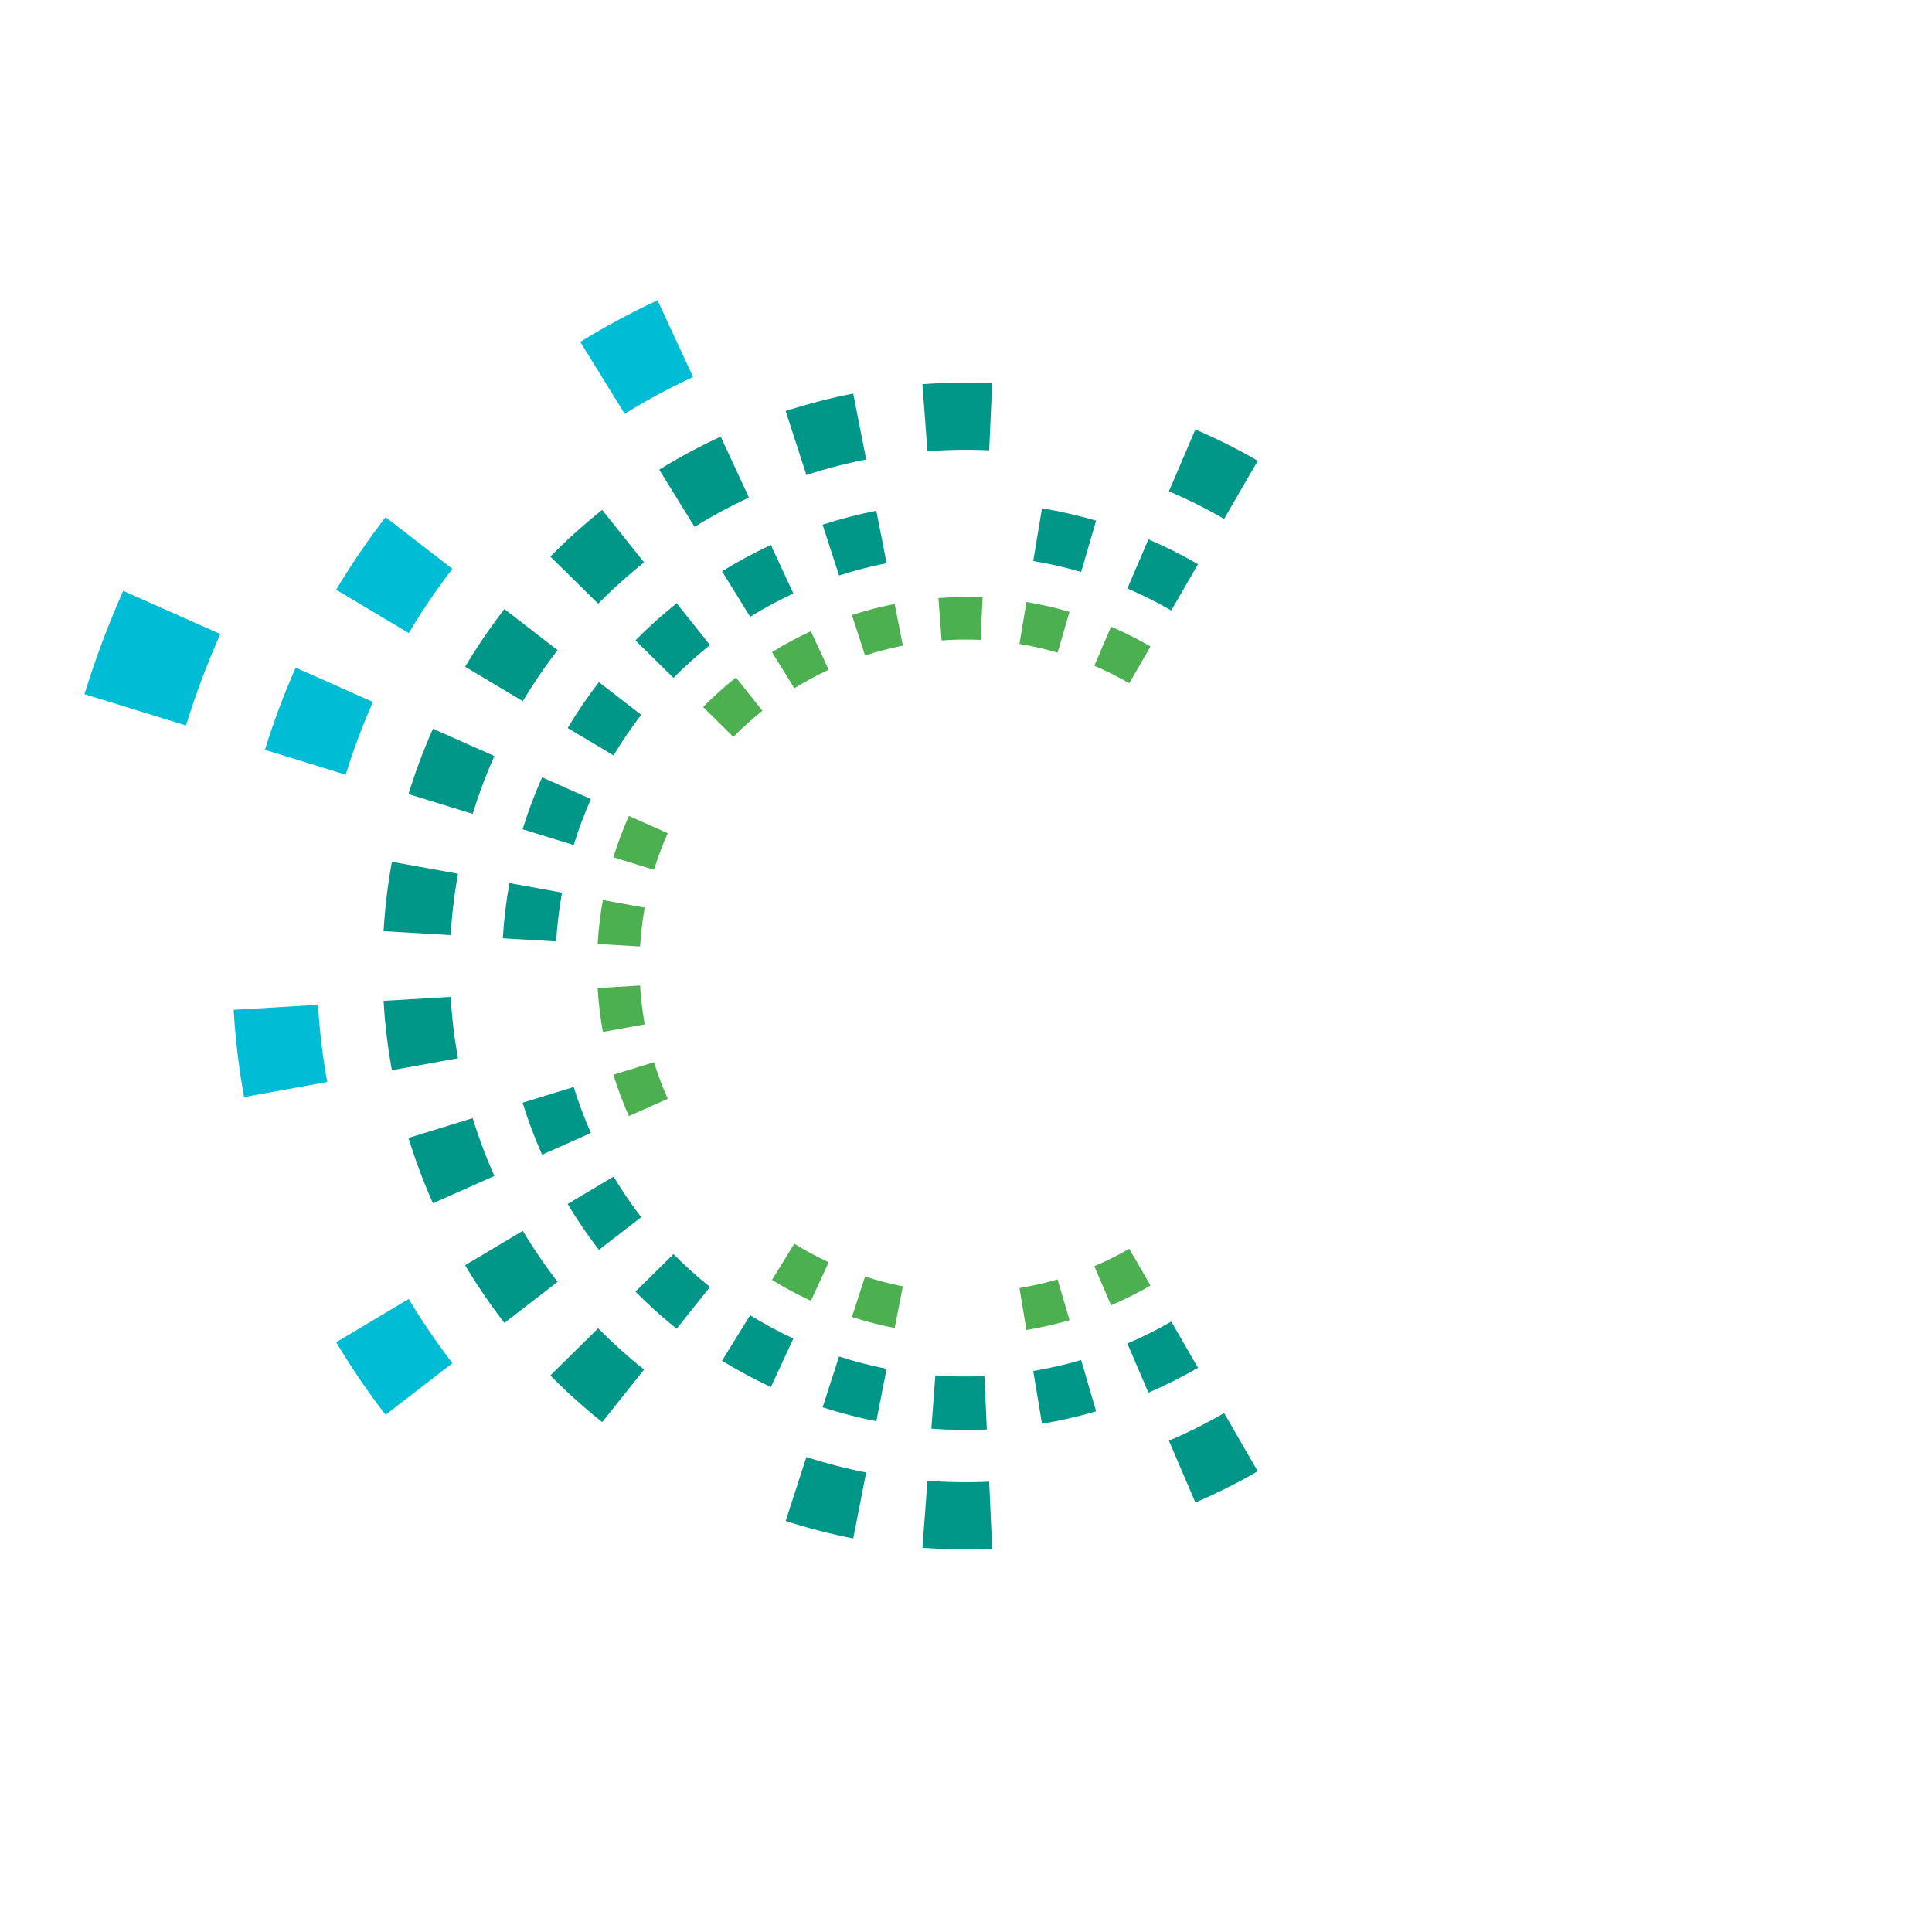
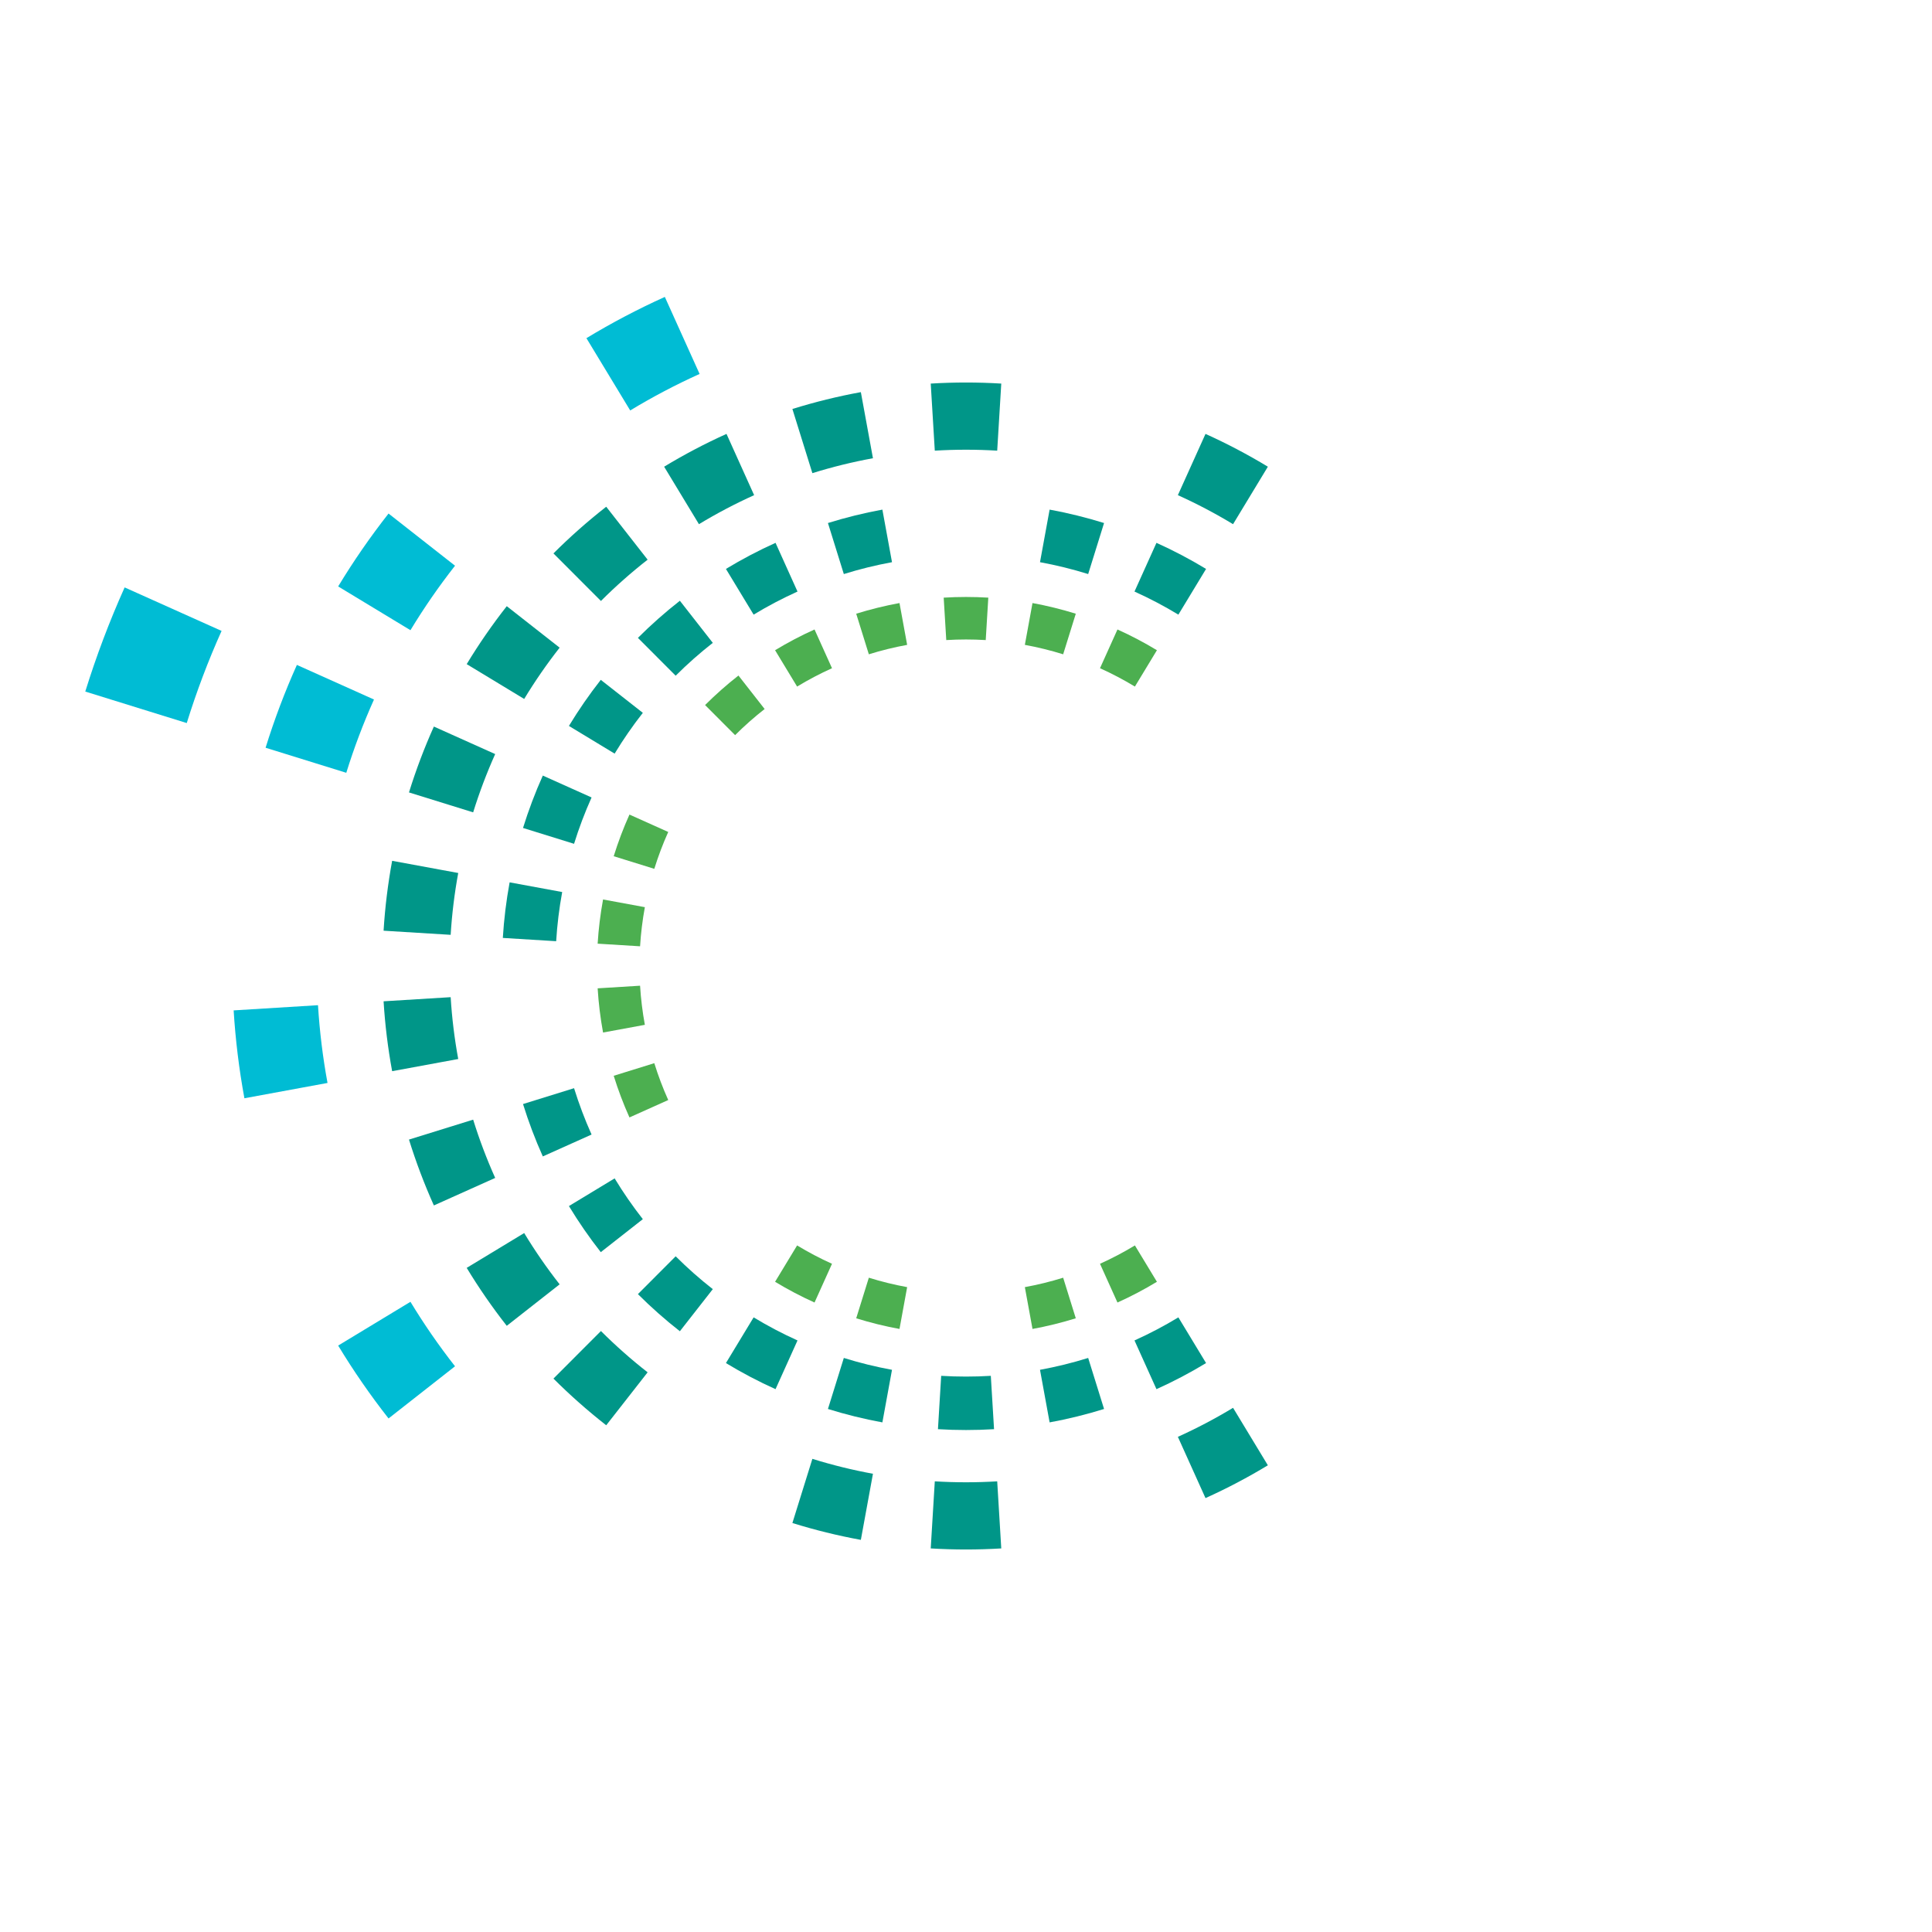
<svg xmlns="http://www.w3.org/2000/svg" viewBox="-50 -50 100 100">
  <g>
-     <path fill="none" stroke="#00bcd4" stroke-width="5.5" transform="scale(1)" d="         M -41.11 -18.30 A 45.00 45.00 0 0 0 -43.00 -13.26       " />
-     <path fill="none" stroke="#00bcd4" stroke-width="5.5" transform="scale(0.7952707)" d="         M -18.92 -40.83 A 45.00 45.00 0 0 0 -23.66 -38.28         M -35.60 -27.53 A 45.00 45.00 0 0 0 -38.63 -23.08         M -41.11 -18.30 A 45.00 45.00 0 0 0 -43.00 -13.26         M -44.92 2.69 A 45.00 45.00 0 0 0 -44.28 8.04         M -38.63 23.08 A 45.00 45.00 0 0 0 -35.60 27.53       " />
-     <path fill="none" stroke="#009688" stroke-width="5.5" transform="scale(0.6324555)" d="         M 22.50 -38.97 A 45.00 45.00 0 0 0 17.69 -41.38         M 2.02 -44.95 A 45.00 45.00 0 0 0 -3.36 -44.87         M -8.70 -44.15 A 45.00 45.00 0 0 0 -13.91 -42.80         M -18.92 -40.83 A 45.00 45.00 0 0 0 -23.66 -38.28         M -28.06 -35.18 A 45.00 45.00 0 0 0 -32.06 -31.58         M -35.60 -27.53 A 45.00 45.00 0 0 0 -38.63 -23.08         M -41.11 -18.30 A 45.00 45.00 0 0 0 -43.00 -13.26         M -44.28 -8.04 A 45.00 45.00 0 0 0 -44.92 -2.69         M -44.92 2.69 A 45.00 45.00 0 0 0 -44.28 8.04         M -43.00 13.26 A 45.00 45.00 0 0 0 -41.11 18.30         M -38.63 23.08 A 45.00 45.00 0 0 0 -35.60 27.53         M -32.06 31.58 A 45.00 45.00 0 0 0 -28.06 35.18         M -13.91 42.80 A 45.00 45.00 0 0 0 -8.70 44.15         M -3.36 44.87 A 45.00 45.00 0 0 0 2.02 44.95         M 17.69 41.38 A 45.00 45.00 0 0 0 22.50 38.97       " />
-     <path fill="none" stroke="#009688" stroke-width="5.5" transform="scale(0.5029734)" d="         M 22.50 -38.97 A 45.00 45.00 0 0 0 17.69 -41.38         M 12.62 -43.19 A 45.00 45.00 0 0 0 7.37 -44.39         M -8.70 -44.15 A 45.00 45.00 0 0 0 -13.91 -42.80         M -18.92 -40.83 A 45.00 45.00 0 0 0 -23.66 -38.28         M -28.06 -35.18 A 45.00 45.00 0 0 0 -32.06 -31.58         M -35.60 -27.53 A 45.00 45.00 0 0 0 -38.63 -23.08         M -41.11 -18.30 A 45.00 45.00 0 0 0 -43.00 -13.26         M -44.28 -8.04 A 45.00 45.00 0 0 0 -44.92 -2.69         M -43.00 13.26 A 45.00 45.00 0 0 0 -41.11 18.30         M -38.63 23.08 A 45.00 45.00 0 0 0 -35.60 27.53         M -32.06 31.58 A 45.00 45.00 0 0 0 -28.06 35.18         M -23.66 38.28 A 45.00 45.00 0 0 0 -18.92 40.83         M -13.91 42.80 A 45.00 45.00 0 0 0 -8.70 44.15         M -3.36 44.87 A 45.00 45.00 0 0 0 2.02 44.95         M 7.37 44.39 A 45.00 45.00 0 0 0 12.62 43.19         M 17.69 41.38 A 45.00 45.00 0 0 0 22.50 38.97       " />
-     <path fill="none" stroke="#4caf50" stroke-width="5.5" transform="scale(0.4)" d="         M 22.50 -38.97 A 45.00 45.00 0 0 0 17.69 -41.38         M 12.62 -43.19 A 45.00 45.00 0 0 0 7.37 -44.39         M 2.02 -44.95 A 45.00 45.00 0 0 0 -3.36 -44.87         M -8.70 -44.15 A 45.00 45.00 0 0 0 -13.91 -42.80         M -18.92 -40.83 A 45.00 45.00 0 0 0 -23.66 -38.28         M -28.06 -35.18 A 45.00 45.00 0 0 0 -32.06 -31.58         M -41.11 -18.30 A 45.00 45.00 0 0 0 -43.00 -13.26         M -44.28 -8.04 A 45.00 45.00 0 0 0 -44.92 -2.69         M -44.92 2.69 A 45.00 45.00 0 0 0 -44.28 8.04         M -43.00 13.26 A 45.00 45.00 0 0 0 -41.11 18.30         M -23.66 38.28 A 45.00 45.00 0 0 0 -18.92 40.83         M -13.91 42.80 A 45.00 45.00 0 0 0 -8.70 44.15         M 7.37 44.39 A 45.00 45.00 0 0 0 12.62 43.19         M 17.69 41.38 A 45.00 45.00 0 0 0 22.50 38.97       " />
+     <path fill="none" stroke="#00bcd4" stroke-width="5.5" transform="scale(1)" d="         M -41.04 -18.47 A 45.00 45.00 0 0 0 -42.96 -13.39       " />
+     <path fill="none" stroke="#00bcd4" stroke-width="5.5" transform="scale(0.7952707)" d="         M -18.47 -41.04 A 45.00 45.00 0 0 0 -23.28 -38.51         M -35.42 -27.75 A 45.00 45.00 0 0 0 -38.51 -23.28         M -41.04 -18.47 A 45.00 45.00 0 0 0 -42.96 -13.39         M -44.92 2.72 A 45.00 45.00 0 0 0 -44.26 8.11         M -38.51 23.28 A 45.00 45.00 0 0 0 -35.42 27.75       " />
+     <path fill="none" stroke="#009688" stroke-width="5.5" transform="scale(0.6324555)" d="         M 23.28 -38.51 A 45.00 45.00 0 0 0 18.47 -41.04         M 2.72 -44.92 A 45.00 45.00 0 0 0 -2.72 -44.92         M -8.11 -44.26 A 45.00 45.00 0 0 0 -13.39 -42.96         M -18.47 -41.04 A 45.00 45.00 0 0 0 -23.28 -38.51         M -27.75 -35.42 A 45.00 45.00 0 0 0 -31.82 -31.82         M -35.42 -27.75 A 45.00 45.00 0 0 0 -38.51 -23.28         M -41.04 -18.47 A 45.00 45.00 0 0 0 -42.96 -13.39         M -44.26 -8.11 A 45.00 45.00 0 0 0 -44.92 -2.72         M -44.92 2.72 A 45.00 45.00 0 0 0 -44.26 8.11         M -42.96 13.39 A 45.00 45.00 0 0 0 -41.04 18.47         M -38.51 23.28 A 45.00 45.00 0 0 0 -35.42 27.75         M -31.82 31.82 A 45.00 45.00 0 0 0 -27.75 35.42         M -13.39 42.96 A 45.00 45.00 0 0 0 -8.11 44.26         M -2.72 44.92 A 45.00 45.00 0 0 0 2.72 44.92         M 18.47 41.04 A 45.00 45.00 0 0 0 23.28 38.51       " />
+     <path fill="none" stroke="#009688" stroke-width="5.5" transform="scale(0.5029734)" d="         M 23.28 -38.51 A 45.00 45.00 0 0 0 18.47 -41.04         M 13.39 -42.96 A 45.00 45.00 0 0 0 8.11 -44.26         M -8.11 -44.26 A 45.00 45.00 0 0 0 -13.39 -42.96         M -18.47 -41.04 A 45.00 45.00 0 0 0 -23.28 -38.51         M -27.75 -35.42 A 45.00 45.00 0 0 0 -31.82 -31.82         M -35.42 -27.75 A 45.00 45.00 0 0 0 -38.51 -23.28         M -41.04 -18.47 A 45.00 45.00 0 0 0 -42.96 -13.39         M -44.26 -8.11 A 45.00 45.00 0 0 0 -44.92 -2.72         M -42.96 13.39 A 45.00 45.00 0 0 0 -41.04 18.47         M -38.51 23.28 A 45.00 45.00 0 0 0 -35.42 27.75         M -31.82 31.82 A 45.00 45.00 0 0 0 -27.75 35.42         M -23.28 38.51 A 45.00 45.00 0 0 0 -18.47 41.04         M -13.39 42.96 A 45.00 45.00 0 0 0 -8.11 44.26         M -2.72 44.92 A 45.00 45.00 0 0 0 2.72 44.92         M 8.11 44.26 A 45.00 45.00 0 0 0 13.39 42.96         M 18.47 41.04 A 45.00 45.00 0 0 0 23.28 38.51       " />
+     <path fill="none" stroke="#4caf50" stroke-width="5.5" transform="scale(0.4)" d="         M 23.28 -38.51 A 45.00 45.00 0 0 0 18.47 -41.04         M 13.39 -42.96 A 45.00 45.00 0 0 0 8.11 -44.26         M 2.72 -44.92 A 45.00 45.00 0 0 0 -2.72 -44.92         M -8.11 -44.26 A 45.00 45.00 0 0 0 -13.39 -42.96         M -18.47 -41.04 A 45.00 45.00 0 0 0 -23.28 -38.51         M -27.75 -35.42 A 45.00 45.00 0 0 0 -31.82 -31.82         M -41.04 -18.47 A 45.00 45.00 0 0 0 -42.96 -13.39         M -44.26 -8.11 A 45.00 45.00 0 0 0 -44.92 -2.72         M -44.92 2.72 A 45.00 45.00 0 0 0 -44.26 8.11         M -42.96 13.39 A 45.00 45.00 0 0 0 -41.04 18.47         M -23.28 38.51 A 45.00 45.00 0 0 0 -18.47 41.04         M -13.39 42.96 A 45.00 45.00 0 0 0 -8.11 44.26         M 8.11 44.26 A 45.00 45.00 0 0 0 13.39 42.96         M 18.47 41.04 A 45.00 45.00 0 0 0 23.28 38.51       " />
  </g>
</svg>
